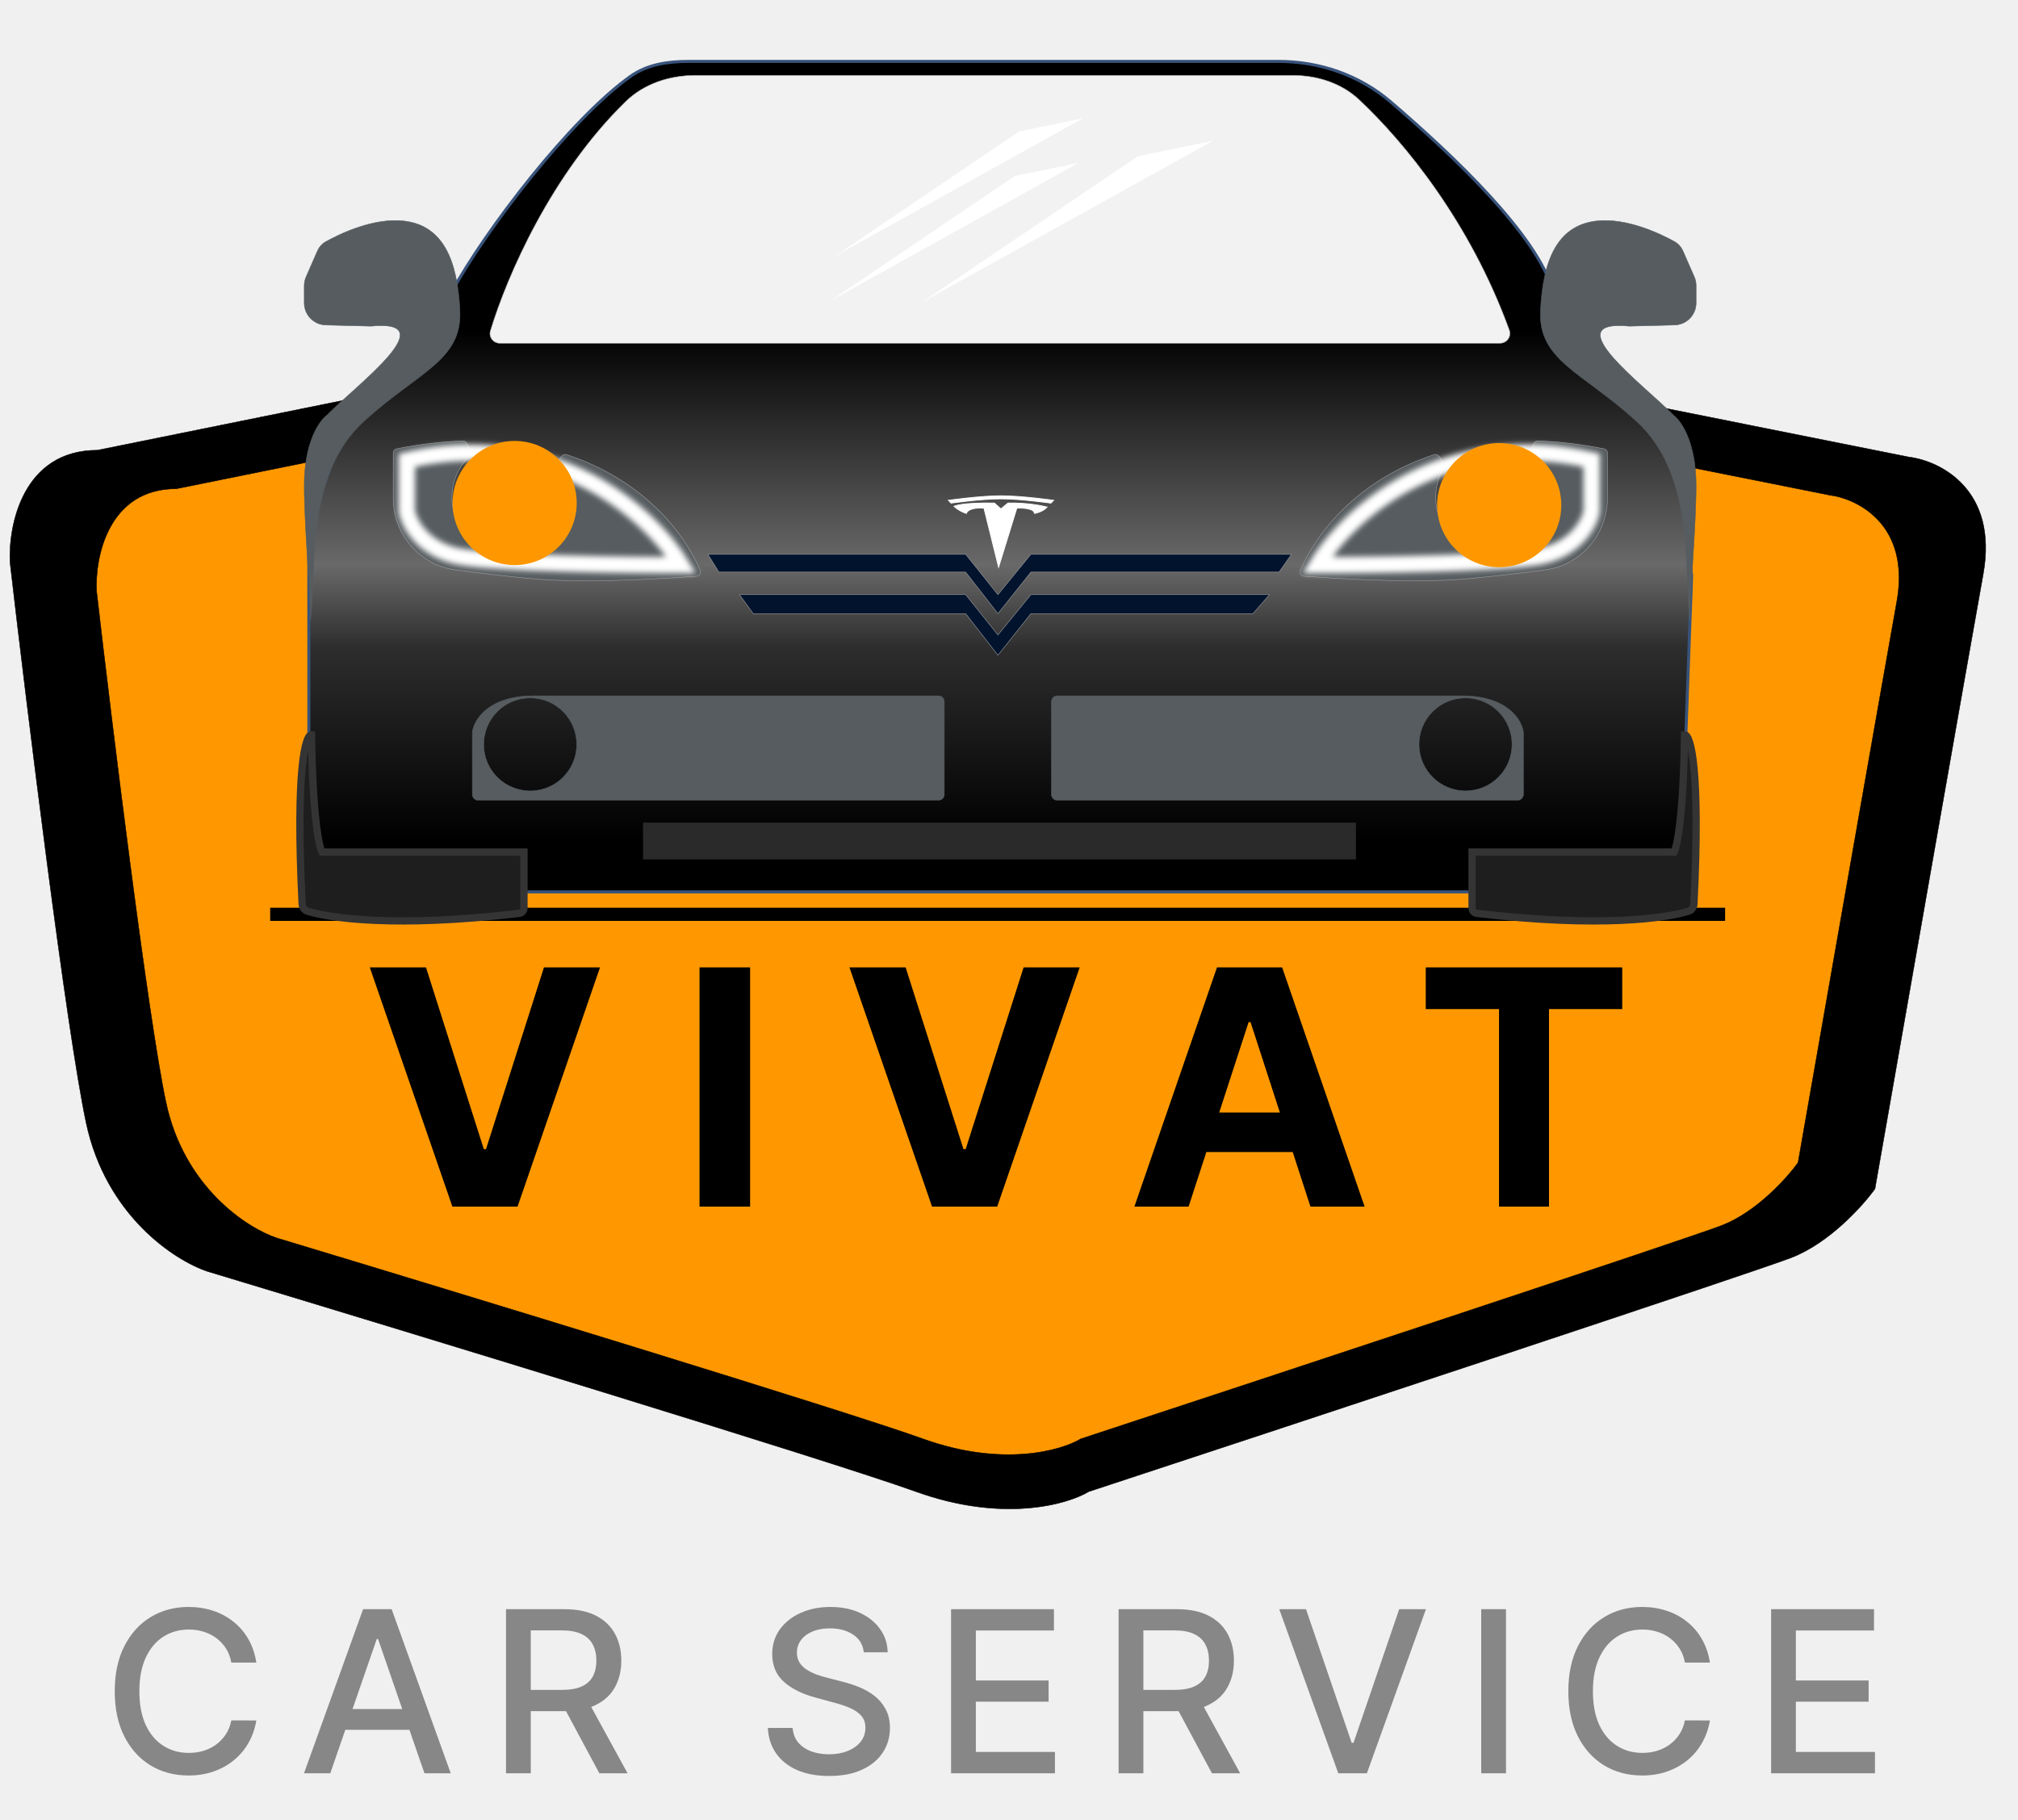
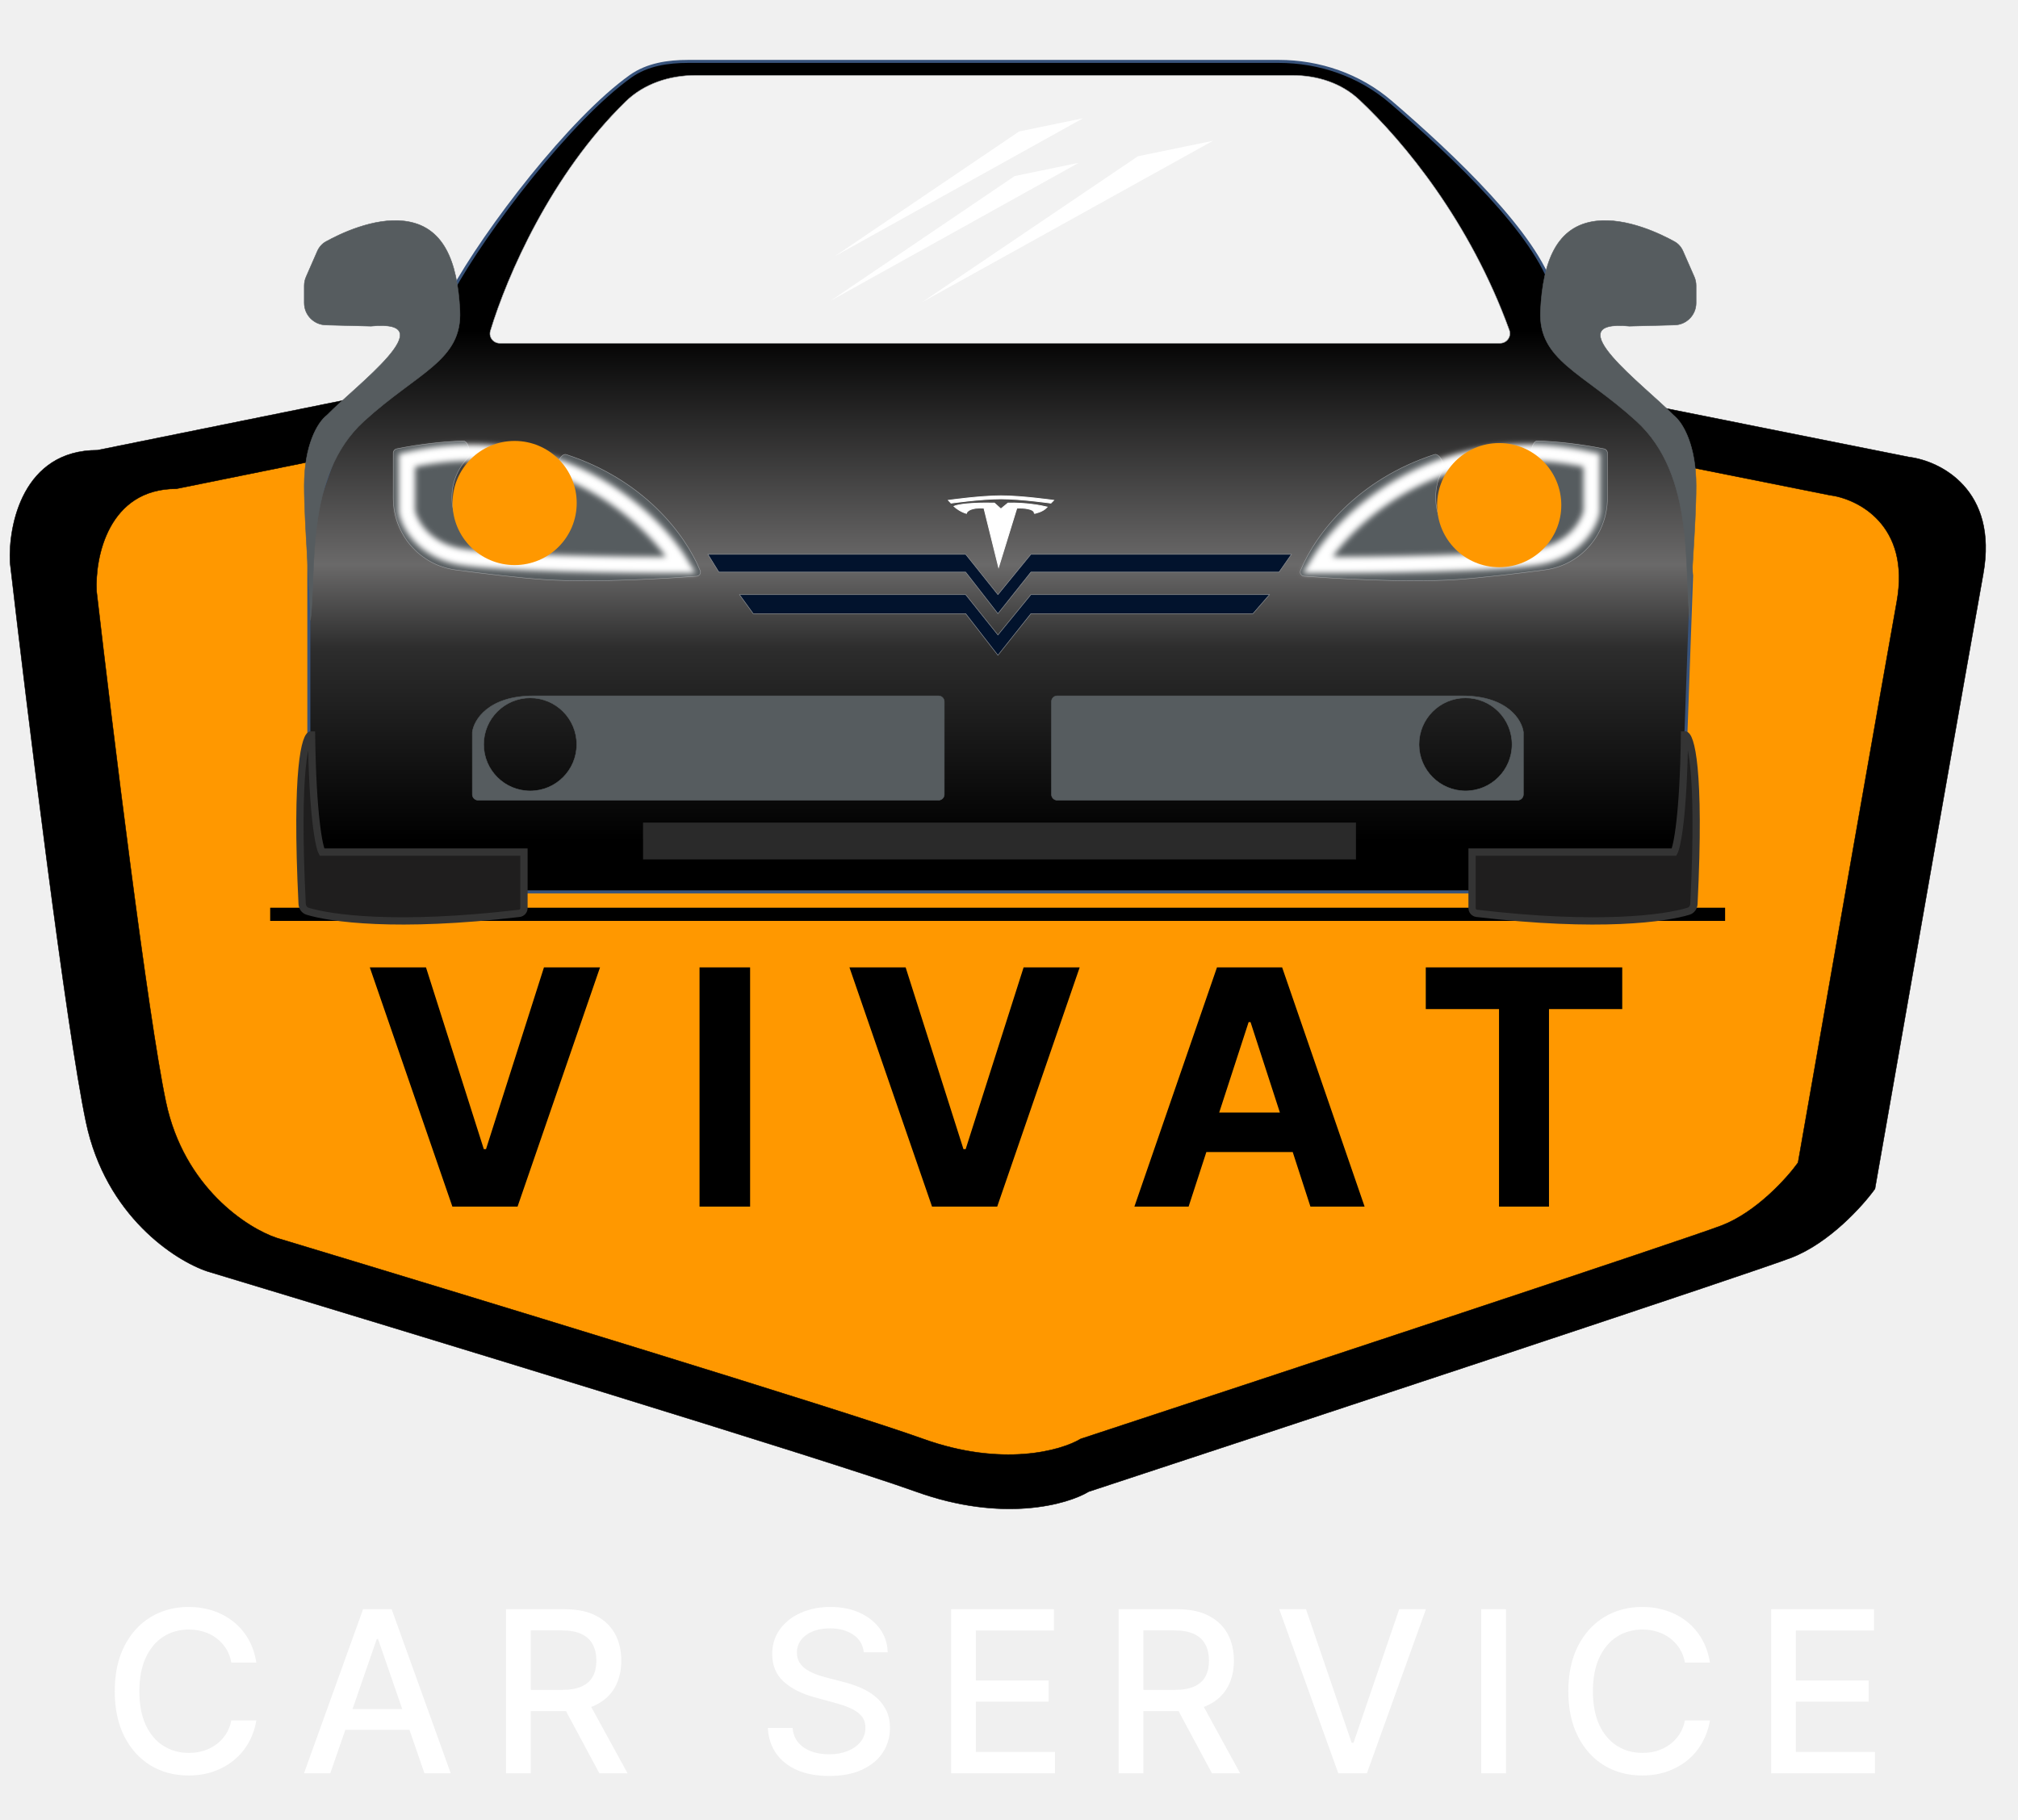
<svg xmlns="http://www.w3.org/2000/svg" width="51" height="46" viewBox="0 0 51 46" fill="none">
  <path d="M24.779 6.857L2.462 11.379C0.58 11.379 0.206 13.273 0.254 14.22C0.686 17.95 1.675 26.002 2.174 28.367C2.673 30.733 4.429 31.866 5.245 32.136C10.301 33.663 20.959 36.914 23.148 37.702C25.336 38.491 26.971 38.031 27.515 37.702C33.035 35.885 44.313 32.159 45.273 31.788C46.233 31.417 47.081 30.474 47.385 30.049C48.137 25.758 49.737 16.644 50.121 14.51C50.505 12.377 49.033 11.65 48.249 11.553L24.779 6.857Z" fill="black" stroke="black" stroke-width="0.011" />
  <path d="M24.817 8.228L4.455 12.354C2.739 12.354 2.397 14.082 2.441 14.946C2.835 18.349 3.737 25.695 4.193 27.853C4.648 30.011 6.251 31.044 6.995 31.291C11.607 32.684 21.331 35.65 23.328 36.369C25.325 37.088 26.816 36.669 27.312 36.369C32.348 34.712 42.638 31.312 43.514 30.974C44.39 30.635 45.163 29.775 45.441 29.387C46.127 25.472 47.586 17.157 47.936 15.21C48.287 13.264 46.944 12.601 46.229 12.513L24.817 8.228Z" fill="#FF9800" stroke="black" stroke-width="0.011" />
  <path d="M10.766 24.452L12.227 29.045H12.283L13.747 24.452H15.164L13.08 30.498H11.433L9.346 24.452H10.766ZM18.957 24.452V30.498H17.679V24.452H18.957ZM22.888 24.452L24.349 29.045H24.405L25.869 24.452H27.286L25.202 30.498H23.555L21.468 24.452H22.888ZM30.039 30.498H28.669L30.756 24.452H32.403L34.487 30.498H33.118L31.604 25.834H31.556L30.039 30.498ZM29.953 28.121H33.189V29.119H29.953V28.121ZM36.033 25.506V24.452H40.998V25.506H39.147V30.498H37.884V25.506H36.033Z" fill="black" />
-   <path d="M6.478 42.022H5.846C5.822 41.887 5.777 41.769 5.711 41.666C5.644 41.563 5.563 41.476 5.468 41.405C5.372 41.333 5.264 41.279 5.146 41.243C5.028 41.206 4.903 41.188 4.771 41.188C4.532 41.188 4.318 41.248 4.129 41.368C3.942 41.488 3.793 41.664 3.684 41.897C3.576 42.129 3.522 42.412 3.522 42.747C3.522 43.085 3.576 43.37 3.684 43.602C3.793 43.834 3.942 44.009 4.131 44.128C4.32 44.247 4.533 44.306 4.769 44.306C4.9 44.306 5.024 44.289 5.142 44.254C5.26 44.217 5.368 44.164 5.464 44.094C5.559 44.023 5.64 43.938 5.707 43.837C5.774 43.734 5.821 43.617 5.846 43.484L6.478 43.486C6.444 43.69 6.379 43.878 6.282 44.049C6.186 44.219 6.062 44.366 5.911 44.491C5.761 44.613 5.59 44.709 5.397 44.776C5.204 44.844 4.993 44.877 4.765 44.877C4.406 44.877 4.086 44.792 3.805 44.622C3.524 44.451 3.303 44.206 3.141 43.887C2.98 43.569 2.9 43.189 2.9 42.747C2.9 42.304 2.981 41.924 3.143 41.607C3.305 41.289 3.526 41.044 3.807 40.874C4.088 40.703 4.407 40.617 4.765 40.617C4.985 40.617 5.19 40.649 5.381 40.712C5.572 40.774 5.744 40.866 5.897 40.988C6.049 41.108 6.176 41.255 6.276 41.429C6.375 41.602 6.443 41.8 6.478 42.022ZM8.347 44.821H7.683L9.176 40.674H9.898L11.391 44.821H10.727L9.554 41.427H9.522L8.347 44.821ZM8.459 43.197H10.613V43.723H8.459V43.197ZM12.788 44.821V40.674H14.266C14.587 40.674 14.854 40.729 15.066 40.84C15.279 40.95 15.438 41.104 15.544 41.299C15.649 41.494 15.702 41.718 15.702 41.974C15.702 42.227 15.648 42.451 15.542 42.644C15.436 42.836 15.277 42.985 15.064 43.091C14.852 43.198 14.585 43.251 14.264 43.251H13.144V42.713H14.207C14.41 42.713 14.575 42.684 14.701 42.626C14.83 42.568 14.923 42.483 14.983 42.373C15.042 42.262 15.072 42.129 15.072 41.974C15.072 41.817 15.042 41.681 14.981 41.567C14.921 41.452 14.828 41.364 14.699 41.303C14.572 41.241 14.406 41.21 14.199 41.21H13.414V44.821H12.788ZM14.835 42.95L15.86 44.821H15.147L14.143 42.95H14.835ZM21.83 41.763C21.809 41.571 21.72 41.423 21.563 41.318C21.407 41.211 21.209 41.158 20.972 41.158C20.802 41.158 20.655 41.185 20.53 41.239C20.406 41.291 20.31 41.364 20.241 41.457C20.173 41.549 20.14 41.654 20.14 41.771C20.14 41.87 20.163 41.955 20.208 42.026C20.256 42.098 20.317 42.158 20.393 42.206C20.47 42.254 20.552 42.294 20.64 42.326C20.727 42.357 20.812 42.383 20.893 42.403L21.298 42.508C21.43 42.541 21.566 42.584 21.705 42.64C21.844 42.695 21.973 42.768 22.092 42.858C22.21 42.949 22.306 43.061 22.379 43.195C22.453 43.328 22.491 43.488 22.491 43.675C22.491 43.909 22.43 44.118 22.308 44.3C22.188 44.483 22.013 44.626 21.784 44.731C21.556 44.837 21.28 44.889 20.956 44.889C20.645 44.889 20.377 44.84 20.15 44.742C19.923 44.643 19.745 44.503 19.617 44.322C19.489 44.14 19.418 43.924 19.405 43.675H20.032C20.044 43.824 20.093 43.949 20.178 44.049C20.265 44.148 20.375 44.221 20.508 44.27C20.643 44.317 20.791 44.341 20.952 44.341C21.128 44.341 21.286 44.313 21.423 44.258C21.562 44.201 21.672 44.123 21.751 44.023C21.831 43.922 21.871 43.803 21.871 43.669C21.871 43.546 21.836 43.445 21.766 43.367C21.697 43.288 21.603 43.224 21.484 43.172C21.367 43.121 21.234 43.076 21.085 43.037L20.595 42.903C20.263 42.813 20 42.68 19.805 42.504C19.613 42.329 19.516 42.096 19.516 41.808C19.516 41.569 19.581 41.36 19.71 41.182C19.84 41.004 20.015 40.865 20.237 40.767C20.458 40.667 20.708 40.617 20.986 40.617C21.267 40.617 21.515 40.666 21.729 40.765C21.945 40.863 22.115 40.999 22.239 41.172C22.364 41.343 22.428 41.54 22.434 41.763H21.83ZM24.036 44.821V40.674H26.636V41.212H24.662V42.476H26.501V43.012H24.662V44.282H26.661V44.821H24.036ZM28.27 44.821V40.674H29.748C30.07 40.674 30.336 40.729 30.548 40.84C30.762 40.95 30.921 41.104 31.026 41.299C31.131 41.494 31.184 41.718 31.184 41.974C31.184 42.227 31.131 42.451 31.024 42.644C30.919 42.836 30.76 42.985 30.546 43.091C30.334 43.198 30.068 43.251 29.747 43.251H28.627V42.713H29.69C29.892 42.713 30.057 42.684 30.184 42.626C30.312 42.568 30.406 42.483 30.465 42.373C30.525 42.262 30.554 42.129 30.554 41.974C30.554 41.817 30.524 41.681 30.463 41.567C30.404 41.452 30.31 41.364 30.182 41.303C30.055 41.241 29.888 41.21 29.682 41.21H28.896V44.821H28.27ZM30.317 42.95L31.342 44.821H30.629L29.625 42.95H30.317ZM33.006 40.674L34.16 44.051H34.207L35.361 40.674H36.037L34.545 44.821H33.822L32.33 40.674H33.006ZM38.06 40.674V44.821H37.434V40.674H38.06ZM43.214 42.022H42.582C42.558 41.887 42.512 41.769 42.446 41.666C42.38 41.563 42.299 41.476 42.203 41.405C42.108 41.333 42 41.279 41.881 41.243C41.764 41.206 41.639 41.188 41.507 41.188C41.268 41.188 41.054 41.248 40.865 41.368C40.677 41.488 40.529 41.664 40.419 41.897C40.311 42.129 40.257 42.412 40.257 42.747C40.257 43.085 40.311 43.37 40.419 43.602C40.529 43.834 40.678 44.009 40.867 44.128C41.056 44.247 41.269 44.306 41.505 44.306C41.636 44.306 41.76 44.289 41.877 44.254C41.996 44.217 42.103 44.164 42.199 44.094C42.295 44.023 42.376 43.938 42.442 43.837C42.51 43.734 42.556 43.617 42.582 43.484L43.214 43.486C43.18 43.69 43.114 43.878 43.017 44.049C42.922 44.219 42.798 44.366 42.647 44.491C42.497 44.613 42.325 44.709 42.132 44.776C41.939 44.844 41.729 44.877 41.501 44.877C41.142 44.877 40.822 44.792 40.541 44.622C40.26 44.451 40.039 44.206 39.877 43.887C39.716 43.569 39.636 43.189 39.636 42.747C39.636 42.304 39.717 41.924 39.879 41.607C40.041 41.289 40.262 41.044 40.543 40.874C40.824 40.703 41.143 40.617 41.501 40.617C41.721 40.617 41.926 40.649 42.116 40.712C42.308 40.774 42.48 40.866 42.633 40.988C42.785 41.108 42.911 41.255 43.011 41.429C43.111 41.602 43.179 41.8 43.214 42.022ZM44.761 44.821V40.674H47.361V41.212H45.386V42.476H47.225V43.012H45.386V44.282H47.385V44.821H44.761Z" fill="#878787" />
+   <path d="M6.478 42.022H5.846C5.822 41.887 5.777 41.769 5.711 41.666C5.644 41.563 5.563 41.476 5.468 41.405C5.372 41.333 5.264 41.279 5.146 41.243C5.028 41.206 4.903 41.188 4.771 41.188C4.532 41.188 4.318 41.248 4.129 41.368C3.942 41.488 3.793 41.664 3.684 41.897C3.576 42.129 3.522 42.412 3.522 42.747C3.522 43.085 3.576 43.37 3.684 43.602C3.793 43.834 3.942 44.009 4.131 44.128C4.32 44.247 4.533 44.306 4.769 44.306C4.9 44.306 5.024 44.289 5.142 44.254C5.26 44.217 5.368 44.164 5.464 44.094C5.559 44.023 5.64 43.938 5.707 43.837C5.774 43.734 5.821 43.617 5.846 43.484L6.478 43.486C6.444 43.69 6.379 43.878 6.282 44.049C6.186 44.219 6.062 44.366 5.911 44.491C5.761 44.613 5.59 44.709 5.397 44.776C5.204 44.844 4.993 44.877 4.765 44.877C4.406 44.877 4.086 44.792 3.805 44.622C3.524 44.451 3.303 44.206 3.141 43.887C2.98 43.569 2.9 43.189 2.9 42.747C2.9 42.304 2.981 41.924 3.143 41.607C3.305 41.289 3.526 41.044 3.807 40.874C4.088 40.703 4.407 40.617 4.765 40.617C4.985 40.617 5.19 40.649 5.381 40.712C5.572 40.774 5.744 40.866 5.897 40.988C6.049 41.108 6.176 41.255 6.276 41.429C6.375 41.602 6.443 41.8 6.478 42.022ZM8.347 44.821H7.683L9.176 40.674H9.898L11.391 44.821H10.727L9.554 41.427H9.522L8.347 44.821ZM8.459 43.197H10.613V43.723H8.459V43.197ZM12.788 44.821V40.674H14.266C14.587 40.674 14.854 40.729 15.066 40.84C15.279 40.95 15.438 41.104 15.544 41.299C15.649 41.494 15.702 41.718 15.702 41.974C15.702 42.227 15.648 42.451 15.542 42.644C15.436 42.836 15.277 42.985 15.064 43.091C14.852 43.198 14.585 43.251 14.264 43.251H13.144V42.713H14.207C14.41 42.713 14.575 42.684 14.701 42.626C14.83 42.568 14.923 42.483 14.983 42.373C15.042 42.262 15.072 42.129 15.072 41.974C15.072 41.817 15.042 41.681 14.981 41.567C14.921 41.452 14.828 41.364 14.699 41.303C14.572 41.241 14.406 41.21 14.199 41.21H13.414V44.821H12.788ZM14.835 42.95L15.86 44.821H15.147L14.143 42.95H14.835ZM21.83 41.763C21.809 41.571 21.72 41.423 21.563 41.318C21.407 41.211 21.209 41.158 20.972 41.158C20.802 41.158 20.655 41.185 20.53 41.239C20.406 41.291 20.31 41.364 20.241 41.457C20.173 41.549 20.14 41.654 20.14 41.771C20.14 41.87 20.163 41.955 20.208 42.026C20.256 42.098 20.317 42.158 20.393 42.206C20.47 42.254 20.552 42.294 20.64 42.326C20.727 42.357 20.812 42.383 20.893 42.403L21.298 42.508C21.43 42.541 21.566 42.584 21.705 42.64C21.844 42.695 21.973 42.768 22.092 42.858C22.21 42.949 22.306 43.061 22.379 43.195C22.453 43.328 22.491 43.488 22.491 43.675C22.491 43.909 22.43 44.118 22.308 44.3C22.188 44.483 22.013 44.626 21.784 44.731C21.556 44.837 21.28 44.889 20.956 44.889C20.645 44.889 20.377 44.84 20.15 44.742C19.923 44.643 19.745 44.503 19.617 44.322C19.489 44.14 19.418 43.924 19.405 43.675H20.032C20.044 43.824 20.093 43.949 20.178 44.049C20.265 44.148 20.375 44.221 20.508 44.27C20.643 44.317 20.791 44.341 20.952 44.341C21.128 44.341 21.286 44.313 21.423 44.258C21.562 44.201 21.672 44.123 21.751 44.023C21.831 43.922 21.871 43.803 21.871 43.669C21.871 43.546 21.836 43.445 21.766 43.367C21.697 43.288 21.603 43.224 21.484 43.172C21.367 43.121 21.234 43.076 21.085 43.037L20.595 42.903C20.263 42.813 20 42.68 19.805 42.504C19.613 42.329 19.516 42.096 19.516 41.808C19.516 41.569 19.581 41.36 19.71 41.182C19.84 41.004 20.015 40.865 20.237 40.767C20.458 40.667 20.708 40.617 20.986 40.617C21.267 40.617 21.515 40.666 21.729 40.765C21.945 40.863 22.115 40.999 22.239 41.172C22.364 41.343 22.428 41.54 22.434 41.763H21.83ZM24.036 44.821V40.674H26.636V41.212H24.662V42.476H26.501V43.012H24.662V44.282H26.661V44.821H24.036ZM28.27 44.821V40.674H29.748C30.07 40.674 30.336 40.729 30.548 40.84C30.762 40.95 30.921 41.104 31.026 41.299C31.131 41.494 31.184 41.718 31.184 41.974C31.184 42.227 31.131 42.451 31.024 42.644C30.919 42.836 30.76 42.985 30.546 43.091C30.334 43.198 30.068 43.251 29.747 43.251H28.627V42.713H29.69C29.892 42.713 30.057 42.684 30.184 42.626C30.312 42.568 30.406 42.483 30.465 42.373C30.525 42.262 30.554 42.129 30.554 41.974C30.554 41.817 30.524 41.681 30.463 41.567C30.404 41.452 30.31 41.364 30.182 41.303C30.055 41.241 29.888 41.21 29.682 41.21H28.896V44.821H28.27ZM30.317 42.95L31.342 44.821H30.629L29.625 42.95H30.317ZM33.006 40.674L34.16 44.051H34.207L35.361 40.674H36.037L34.545 44.821H33.822L32.33 40.674H33.006ZM38.06 40.674V44.821H37.434V40.674H38.06ZM43.214 42.022H42.582C42.558 41.887 42.512 41.769 42.446 41.666C42.38 41.563 42.299 41.476 42.203 41.405C42.108 41.333 42 41.279 41.881 41.243C41.764 41.206 41.639 41.188 41.507 41.188C41.268 41.188 41.054 41.248 40.865 41.368C40.677 41.488 40.529 41.664 40.419 41.897C40.311 42.129 40.257 42.412 40.257 42.747C40.257 43.085 40.311 43.37 40.419 43.602C40.529 43.834 40.678 44.009 40.867 44.128C41.056 44.247 41.269 44.306 41.505 44.306C41.636 44.306 41.76 44.289 41.877 44.254C41.996 44.217 42.103 44.164 42.199 44.094C42.295 44.023 42.376 43.938 42.442 43.837C42.51 43.734 42.556 43.617 42.582 43.484L43.214 43.486C43.18 43.69 43.114 43.878 43.017 44.049C42.922 44.219 42.798 44.366 42.647 44.491C42.497 44.613 42.325 44.709 42.132 44.776C41.939 44.844 41.729 44.877 41.501 44.877C41.142 44.877 40.822 44.792 40.541 44.622C40.26 44.451 40.039 44.206 39.877 43.887C39.716 43.569 39.636 43.189 39.636 42.747C39.636 42.304 39.717 41.924 39.879 41.607C40.041 41.289 40.262 41.044 40.543 40.874C40.824 40.703 41.143 40.617 41.501 40.617C41.721 40.617 41.926 40.649 42.116 40.712C42.308 40.774 42.48 40.866 42.633 40.988C42.785 41.108 42.911 41.255 43.011 41.429C43.111 41.602 43.179 41.8 43.214 42.022ZM44.761 44.821V40.674H47.361V41.212H45.386V42.476H47.225V43.012H45.386V44.282H47.385V44.821H44.761Z" fill="#fff" />
  <line x1="6.828" y1="23.11" x2="43.598" y2="23.11" stroke="black" stroke-width="0.333" />
  <path d="M15.938 1.927C14.416 3.009 12.273 5.81 11.421 7.372C11.412 7.388 11.406 7.404 11.4 7.421L11.17 8.125C11.154 8.174 11.126 8.218 11.088 8.253L8.924 10.252C8.888 10.286 8.86 10.328 8.844 10.375L7.821 13.324C7.81 13.356 7.805 13.389 7.805 13.423V19.583L7.954 22.258C7.963 22.418 8.095 22.543 8.256 22.543H42.172C42.334 22.543 42.468 22.414 42.474 22.252L42.751 14.55L42.471 11.576C42.466 11.518 42.444 11.463 42.408 11.418L40.881 9.48C40.803 9.381 40.669 9.346 40.547 9.319C40.206 9.244 39.666 8.787 39.24 7.335C38.83 5.936 36.769 3.968 35.143 2.573C34.358 1.9 33.349 1.552 32.315 1.552L17.394 1.552C16.879 1.552 16.358 1.629 15.938 1.927Z" fill="url(#paint0_linear_157_11799)" stroke="#38537B" stroke-width="0.076" />
  <path d="M34.263 20.799H16.258V21.716H34.263V20.799Z" fill="#2A2A2A" stroke="#2A2A2A" stroke-width="0.012" />
  <path d="M42.309 21.537H37.203V22.953C37.203 23.021 37.255 23.078 37.322 23.086C40.439 23.453 42.102 23.209 42.674 23.032C42.754 23.007 42.806 22.931 42.81 22.847C42.98 19.406 42.724 18.561 42.572 18.572C42.546 20.601 42.385 21.394 42.309 21.537Z" fill="#1F1E1E" stroke="#343434" stroke-width="0.184" />
  <path d="M8.137 21.537H13.242V22.953C13.242 23.021 13.19 23.078 13.123 23.086C10.007 23.453 8.344 23.209 7.771 23.032C7.691 23.007 7.64 22.931 7.636 22.847C7.465 19.406 7.722 18.561 7.873 18.572C7.9 20.601 8.06 21.394 8.137 21.537Z" fill="#1F1E1E" stroke="#343434" stroke-width="0.184" />
  <path d="M42.29 10.492C41.56 9.742 39.282 8.061 41.18 8.244L42.322 8.215C42.624 8.207 42.865 7.96 42.865 7.657V7.221C42.865 7.144 42.85 7.068 42.819 6.997L42.535 6.35C42.491 6.248 42.418 6.162 42.321 6.108C41.982 5.92 41.112 5.493 40.336 5.587C39.347 5.707 38.992 6.595 38.932 7.854C38.872 9.113 39.989 9.4 41.355 10.644C42.865 12.02 42.549 14.439 42.709 15.678C42.709 14.979 42.865 13.282 42.865 12.275C42.865 11.267 42.539 10.682 42.29 10.492Z" fill="#565C5F" stroke="#565C5F" stroke-width="0.012" />
  <path d="M8.265 10.492C8.995 9.742 11.273 8.061 9.374 8.244L8.233 8.215C7.93 8.207 7.689 7.96 7.689 7.657V7.221C7.689 7.144 7.705 7.068 7.736 6.997L8.019 6.35C8.064 6.248 8.137 6.162 8.234 6.108C8.573 5.92 9.443 5.493 10.219 5.587C11.208 5.707 11.563 6.595 11.623 7.854C11.683 9.113 10.566 9.4 9.2 10.644C7.689 12.02 8.005 14.439 7.845 15.678C7.845 14.979 7.689 13.282 7.689 12.275C7.689 11.267 8.015 10.682 8.265 10.492Z" fill="#565C5F" stroke="#565C5F" stroke-width="0.012" />
  <path d="M32.664 1.904H17.577C16.923 1.904 16.277 2.112 15.809 2.569C13.931 4.402 12.816 6.967 12.393 8.362C12.345 8.52 12.466 8.676 12.631 8.676H37.91C38.082 8.676 38.204 8.507 38.145 8.344C37.154 5.61 35.492 3.592 34.351 2.521C33.898 2.095 33.286 1.904 32.664 1.904Z" fill="#F2F2F2" stroke="#9C9EA0" stroke-width="0.012" />
  <path d="M18.168 14.46L17.891 14.011H24.405L25.22 15.03L26.054 14.011H32.638L32.325 14.46H26.054L25.22 15.51L24.405 14.46H18.168Z" fill="#02132D" />
  <path d="M19.036 15.51L18.689 15.03H24.405L25.22 16.049L26.054 15.03H32.082L31.666 15.51H26.054L25.22 16.562L24.405 15.51H19.036Z" fill="#02132D" />
  <path d="M18.168 14.46L17.891 14.011H24.405L25.22 15.03L26.054 14.011H32.638L32.325 14.46H26.054L25.22 15.51L24.405 14.46H18.168Z" stroke="#9C9EA0" stroke-width="0.012" />
  <path d="M19.036 15.51L18.689 15.03H24.405L25.22 16.049L26.054 15.03H32.082L31.666 15.51H26.054L25.22 16.562L24.405 15.51H19.036Z" stroke="#9C9EA0" stroke-width="0.012" />
  <path fill-rule="evenodd" clip-rule="evenodd" d="M12.084 20.226C12.003 20.226 11.938 20.16 11.938 20.08V18.506C11.976 18.2 12.339 17.588 13.486 17.588H23.718C23.799 17.588 23.864 17.654 23.864 17.734V20.08C23.864 20.16 23.799 20.226 23.718 20.226H12.084ZM13.4 19.991C14.049 19.991 14.575 19.465 14.575 18.816C14.575 18.167 14.049 17.64 13.4 17.64C12.751 17.64 12.224 18.167 12.224 18.816C12.224 19.465 12.751 19.991 13.4 19.991Z" fill="#565C5F" />
  <path d="M11.938 18.506L11.931 18.505V18.506H11.938ZM11.931 18.506V20.08H11.944V18.506H11.931ZM13.486 17.582C12.336 17.582 11.97 18.195 11.931 18.505L11.944 18.506C11.981 18.204 12.341 17.594 13.486 17.594V17.582ZM23.718 17.582H13.486V17.594H23.718V17.582ZM23.871 20.08V17.734H23.858V20.08H23.871ZM12.084 20.232H23.718V20.22H12.084V20.232ZM14.569 18.816C14.569 19.462 14.046 19.985 13.4 19.985V19.997C14.052 19.997 14.581 19.468 14.581 18.816H14.569ZM13.4 17.646C14.046 17.646 14.569 18.17 14.569 18.816H14.581C14.581 18.163 14.052 17.634 13.4 17.634V17.646ZM12.23 18.816C12.23 18.17 12.754 17.646 13.4 17.646V17.634C12.747 17.634 12.218 18.163 12.218 18.816H12.23ZM13.4 19.985C12.754 19.985 12.23 19.462 12.23 18.816H12.218C12.218 19.468 12.747 19.997 13.4 19.997V19.985ZM23.858 20.08C23.858 20.157 23.796 20.22 23.718 20.22V20.232C23.802 20.232 23.871 20.164 23.871 20.08H23.858ZM23.718 17.594C23.796 17.594 23.858 17.657 23.858 17.734H23.871C23.871 17.65 23.802 17.582 23.718 17.582V17.594ZM11.931 20.08C11.931 20.164 12 20.232 12.084 20.232V20.22C12.006 20.22 11.944 20.157 11.944 20.08H11.931Z" fill="#565C5F" />
  <path fill-rule="evenodd" clip-rule="evenodd" d="M38.354 20.226C38.435 20.226 38.5 20.16 38.5 20.08V18.506C38.462 18.2 38.099 17.588 36.952 17.588H26.719C26.638 17.588 26.573 17.654 26.573 17.734V20.08C26.573 20.16 26.638 20.226 26.719 20.226H38.354ZM37.038 19.991C36.389 19.991 35.862 19.464 35.862 18.815C35.862 18.166 36.389 17.64 37.038 17.64C37.687 17.64 38.213 18.166 38.213 18.815C38.213 19.464 37.687 19.991 37.038 19.991Z" fill="#565C5F" />
  <path d="M38.5 18.506L38.506 18.505V18.506H38.5ZM38.506 18.506V20.08H38.494V18.506H38.506ZM36.952 17.582C38.101 17.582 38.467 18.195 38.506 18.505L38.494 18.506C38.456 18.204 38.096 17.594 36.952 17.594V17.582ZM26.719 17.582H36.952V17.594H26.719V17.582ZM26.567 20.08V17.734H26.579V20.08H26.567ZM38.354 20.232H26.719V20.22H38.354V20.232ZM35.868 18.815C35.868 19.461 36.392 19.984 37.038 19.984V19.997C36.385 19.997 35.856 19.468 35.856 18.815H35.868ZM37.038 17.646C36.392 17.646 35.868 18.169 35.868 18.815H35.856C35.856 18.162 36.385 17.633 37.038 17.633V17.646ZM38.207 18.815C38.207 18.169 37.684 17.646 37.038 17.646V17.633C37.69 17.633 38.219 18.162 38.219 18.815H38.207ZM37.038 19.984C37.684 19.984 38.207 19.461 38.207 18.815H38.219C38.219 19.468 37.69 19.997 37.038 19.997V19.984ZM26.579 20.08C26.579 20.157 26.642 20.22 26.719 20.22V20.232C26.635 20.232 26.567 20.164 26.567 20.08H26.579ZM26.719 17.594C26.642 17.594 26.579 17.657 26.579 17.734H26.567C26.567 17.65 26.635 17.582 26.719 17.582V17.594ZM38.506 20.08C38.506 20.164 38.438 20.232 38.354 20.232V20.22C38.431 20.22 38.494 20.157 38.494 20.08H38.506Z" fill="#565C5F" />
  <path fill-rule="evenodd" clip-rule="evenodd" d="M38.737 11.574C38.647 11.481 38.725 11.141 38.854 11.145C39.377 11.163 39.937 11.226 40.536 11.344C40.587 11.354 40.624 11.399 40.624 11.45V12.588C40.624 13.504 39.955 14.284 39.046 14.404C38.3 14.503 37.439 14.606 36.819 14.649C35.483 14.74 33.499 14.605 32.957 14.564C32.885 14.558 32.84 14.487 32.867 14.42C33.259 13.472 34.321 12.118 36.252 11.488C36.375 11.448 36.534 11.75 36.47 11.862C36.351 12.071 36.283 12.312 36.283 12.57C36.283 13.359 36.923 13.999 37.712 13.999C38.501 13.999 39.141 13.359 39.141 12.57C39.141 12.183 38.987 11.832 38.737 11.574Z" fill="#565C5F" />
  <path d="M39.046 14.404L39.047 14.41L39.046 14.404ZM36.819 14.649L36.818 14.643L36.819 14.649ZM36.47 11.862L36.475 11.865L36.47 11.862ZM38.737 11.574L38.733 11.578L38.737 11.574ZM32.957 14.564L32.958 14.558L32.957 14.564ZM40.536 11.344L40.535 11.35L40.536 11.344ZM40.537 11.338C39.938 11.22 39.377 11.156 38.854 11.139L38.854 11.151C39.376 11.169 39.936 11.232 40.535 11.35L40.537 11.338ZM40.63 12.588V11.45H40.618V12.588H40.63ZM39.047 14.41C39.959 14.29 40.63 13.507 40.63 12.588H40.618C40.618 13.501 39.951 14.278 39.045 14.398L39.047 14.41ZM36.819 14.655C37.44 14.612 38.301 14.509 39.047 14.41L39.045 14.398C38.299 14.497 37.438 14.6 36.818 14.643L36.819 14.655ZM32.957 14.57C33.499 14.611 35.483 14.746 36.819 14.655L36.818 14.643C35.483 14.734 33.5 14.599 32.958 14.558L32.957 14.57ZM36.251 11.482C34.317 12.113 33.254 13.468 32.862 14.418L32.873 14.422C33.264 13.475 34.325 12.123 36.254 11.493L36.251 11.482ZM36.289 12.57C36.289 12.313 36.356 12.073 36.475 11.865L36.464 11.859C36.345 12.069 36.277 12.311 36.277 12.57H36.289ZM37.712 13.993C36.926 13.993 36.289 13.356 36.289 12.57H36.277C36.277 13.362 36.919 14.005 37.712 14.005V13.993ZM39.135 12.57C39.135 13.356 38.498 13.993 37.712 13.993V14.005C38.505 14.005 39.147 13.362 39.147 12.57H39.135ZM38.733 11.578C38.982 11.835 39.135 12.184 39.135 12.57H39.147C39.147 12.181 38.993 11.828 38.742 11.57L38.733 11.578ZM36.254 11.493C36.282 11.484 36.313 11.494 36.343 11.518C36.374 11.542 36.403 11.579 36.426 11.621C36.449 11.663 36.467 11.709 36.474 11.752C36.482 11.795 36.479 11.833 36.464 11.859L36.475 11.865C36.492 11.835 36.494 11.794 36.486 11.75C36.478 11.705 36.46 11.658 36.437 11.615C36.413 11.572 36.383 11.534 36.351 11.509C36.319 11.484 36.284 11.471 36.251 11.482L36.254 11.493ZM38.854 11.139C38.819 11.138 38.788 11.16 38.764 11.194C38.739 11.227 38.72 11.273 38.708 11.322C38.695 11.37 38.69 11.422 38.693 11.468C38.697 11.513 38.709 11.554 38.733 11.578L38.742 11.57C38.721 11.548 38.709 11.511 38.706 11.467C38.702 11.423 38.707 11.372 38.719 11.325C38.731 11.277 38.75 11.233 38.773 11.201C38.797 11.169 38.824 11.15 38.854 11.151L38.854 11.139ZM32.958 14.558C32.89 14.553 32.847 14.485 32.873 14.422L32.862 14.418C32.833 14.488 32.881 14.564 32.957 14.57L32.958 14.558ZM40.535 11.35C40.583 11.359 40.618 11.401 40.618 11.45H40.63C40.63 11.396 40.591 11.348 40.537 11.338L40.535 11.35Z" fill="#9C9EA0" />
  <path fill-rule="evenodd" clip-rule="evenodd" d="M11.825 11.575C11.915 11.482 11.838 11.142 11.709 11.146C11.186 11.163 10.626 11.226 10.026 11.344C9.975 11.354 9.938 11.399 9.938 11.451V12.588C9.938 13.505 10.608 14.285 11.516 14.405C12.262 14.504 13.124 14.607 13.744 14.649C15.08 14.741 17.063 14.605 17.605 14.565C17.677 14.559 17.723 14.487 17.695 14.421C17.304 13.472 16.242 12.118 14.31 11.488C14.187 11.448 14.029 11.751 14.093 11.863C14.212 12.072 14.28 12.313 14.28 12.57C14.28 13.36 13.64 14 12.851 14C12.061 14 11.421 13.36 11.421 12.57C11.421 12.183 11.575 11.832 11.825 11.575Z" fill="#565C5F" />
  <path d="M11.516 14.405L11.515 14.411L11.516 14.405ZM13.744 14.649L13.744 14.643L13.744 14.649ZM14.093 11.863L14.088 11.866L14.093 11.863ZM11.709 11.146L11.709 11.152L11.709 11.146ZM11.825 11.575L11.829 11.579L11.825 11.575ZM17.605 14.565L17.605 14.559L17.605 14.565ZM17.695 14.421L17.701 14.418L17.695 14.421ZM10.025 11.338C10.625 11.22 11.185 11.157 11.708 11.14L11.709 11.152C11.186 11.169 10.626 11.232 10.027 11.35L10.025 11.338ZM9.932 12.588V11.451H9.945V12.588H9.932ZM11.515 14.411C10.604 14.29 9.932 13.508 9.932 12.588H9.945C9.945 13.502 10.611 14.279 11.517 14.399L11.515 14.411ZM13.743 14.655C13.123 14.613 12.262 14.51 11.515 14.411L11.517 14.399C12.263 14.498 13.124 14.601 13.744 14.643L13.743 14.655ZM17.606 14.571C17.064 14.611 15.08 14.747 13.743 14.655L13.744 14.643C15.079 14.735 17.063 14.599 17.605 14.559L17.606 14.571ZM14.312 11.483C16.245 12.113 17.309 13.468 17.701 14.418L17.689 14.423C17.299 13.476 16.238 12.124 14.308 11.494L14.312 11.483ZM14.274 12.57C14.274 12.314 14.206 12.074 14.088 11.866L14.098 11.86C14.218 12.069 14.286 12.312 14.286 12.57H14.274ZM12.851 13.993C13.637 13.993 14.274 13.356 14.274 12.57H14.286C14.286 13.363 13.643 14.006 12.851 14.006V13.993ZM11.427 12.57C11.427 13.356 12.065 13.993 12.851 13.993V14.006C12.058 14.006 11.415 13.363 11.415 12.57H11.427ZM11.829 11.579C11.581 11.835 11.427 12.185 11.427 12.57H11.415C11.415 12.182 11.57 11.829 11.821 11.57L11.829 11.579ZM14.308 11.494C14.28 11.485 14.249 11.495 14.219 11.519C14.189 11.543 14.16 11.58 14.137 11.621C14.113 11.663 14.096 11.71 14.088 11.752C14.081 11.795 14.083 11.834 14.098 11.86L14.088 11.866C14.07 11.836 14.069 11.794 14.076 11.75C14.084 11.706 14.102 11.658 14.126 11.616C14.15 11.573 14.18 11.534 14.211 11.509C14.243 11.484 14.278 11.472 14.312 11.483L14.308 11.494ZM11.708 11.14C11.744 11.139 11.774 11.161 11.799 11.194C11.823 11.228 11.843 11.274 11.855 11.322C11.867 11.371 11.873 11.423 11.869 11.469C11.866 11.514 11.853 11.554 11.829 11.579L11.821 11.57C11.842 11.549 11.854 11.512 11.857 11.468C11.86 11.423 11.855 11.373 11.843 11.325C11.831 11.278 11.812 11.234 11.789 11.202C11.766 11.17 11.738 11.151 11.709 11.152L11.708 11.14ZM17.605 14.559C17.673 14.553 17.715 14.486 17.689 14.423L17.701 14.418C17.73 14.489 17.682 14.565 17.606 14.571L17.605 14.559ZM10.027 11.35C9.979 11.36 9.945 11.402 9.945 11.451H9.932C9.932 11.396 9.971 11.349 10.025 11.338L10.027 11.35Z" fill="#9C9EA0" />
  <path d="M25.237 14.337L24.867 12.843C24.535 12.82 24.433 12.923 24.423 12.977C24.276 12.934 24.154 12.84 24.11 12.798C24.299 12.715 24.869 12.709 25.131 12.716L25.295 12.863L25.474 12.716C25.907 12.703 26.314 12.777 26.464 12.816C26.346 12.95 26.14 12.974 26.14 12.981C26.151 12.852 25.849 12.835 25.698 12.843L25.237 14.337Z" fill="white" />
  <path d="M26.628 12.646L26.559 12.716C26.559 12.716 25.794 12.608 25.299 12.608C24.804 12.608 24.035 12.716 24.035 12.716L23.969 12.646C23.969 12.646 24.776 12.532 25.299 12.532C25.821 12.532 26.628 12.646 26.628 12.646Z" fill="white" />
  <path d="M25.237 14.337L24.867 12.843C24.535 12.82 24.433 12.923 24.423 12.977C24.276 12.934 24.154 12.84 24.11 12.798C24.299 12.715 24.869 12.709 25.131 12.716L25.295 12.863L25.474 12.716C25.907 12.703 26.314 12.777 26.464 12.816C26.346 12.95 26.14 12.974 26.14 12.981C26.151 12.852 25.849 12.835 25.698 12.843L25.237 14.337Z" stroke="white" stroke-width="0.021" />
  <path d="M26.628 12.646L26.559 12.716C26.559 12.716 25.794 12.608 25.299 12.608C24.804 12.608 24.035 12.716 24.035 12.716L23.969 12.646C23.969 12.646 24.776 12.532 25.299 12.532C25.821 12.532 26.628 12.646 26.628 12.646Z" stroke="white" stroke-width="0.021" />
  <g filter="url(#filter0_f_157_11799)">
    <path d="M40.225 11.634C36.461 10.769 34.033 13.039 33.289 14.283C34.753 14.283 37.918 14.241 38.866 14.073C39.814 13.906 40.167 13.237 40.225 12.923V11.634Z" stroke="white" stroke-width="0.413" />
  </g>
  <g filter="url(#filter1_f_157_11799)">
    <path d="M10.283 11.634C14.047 10.769 16.475 13.039 17.219 14.283C15.755 14.283 12.59 14.241 11.642 14.073C10.694 13.906 10.341 13.237 10.283 12.923V11.634Z" stroke="white" stroke-width="0.413" />
  </g>
  <ellipse cx="13.006" cy="12.714" rx="1.569" ry="1.569" fill="#FF9800" />
  <ellipse cx="37.889" cy="12.768" rx="1.569" ry="1.569" fill="#FF9800" />
  <path d="M21.1 6.475L25.755 3.323L27.373 2.988L21.1 6.475Z" fill="white" />
  <path d="M20.991 7.602L25.645 4.449L27.263 4.115L20.991 7.602Z" fill="white" />
  <path d="M23.311 7.634L28.759 3.949L30.654 3.559L23.311 7.634Z" fill="white" />
  <defs>
    <filter id="filter0_f_157_11799" x="32.761" y="11.074" width="7.829" height="3.575" filterUnits="userSpaceOnUse" color-interpolation-filters="sRGB">
      <feFlood flood-opacity="0" result="BackgroundImageFix" />
      <feBlend mode="normal" in="SourceGraphic" in2="BackgroundImageFix" result="shape" />
      <feGaussianBlur stdDeviation="0.08" result="effect1_foregroundBlur_157_11799" />
    </filter>
    <filter id="filter1_f_157_11799" x="9.917" y="11.074" width="7.829" height="3.575" filterUnits="userSpaceOnUse" color-interpolation-filters="sRGB">
      <feFlood flood-opacity="0" result="BackgroundImageFix" />
      <feBlend mode="normal" in="SourceGraphic" in2="BackgroundImageFix" result="shape" />
      <feGaussianBlur stdDeviation="0.08" result="effect1_foregroundBlur_157_11799" />
    </filter>
    <linearGradient id="paint0_linear_157_11799" x1="25.278" y1="1.552" x2="25.278" y2="22.543" gradientUnits="userSpaceOnUse">
      <stop offset="0.324" />
      <stop offset="0.606" stop-color="#6A6969" />
      <stop offset="0.707" stop-color="#2D2D2D" />
      <stop offset="0.938" />
    </linearGradient>
  </defs>
</svg>
